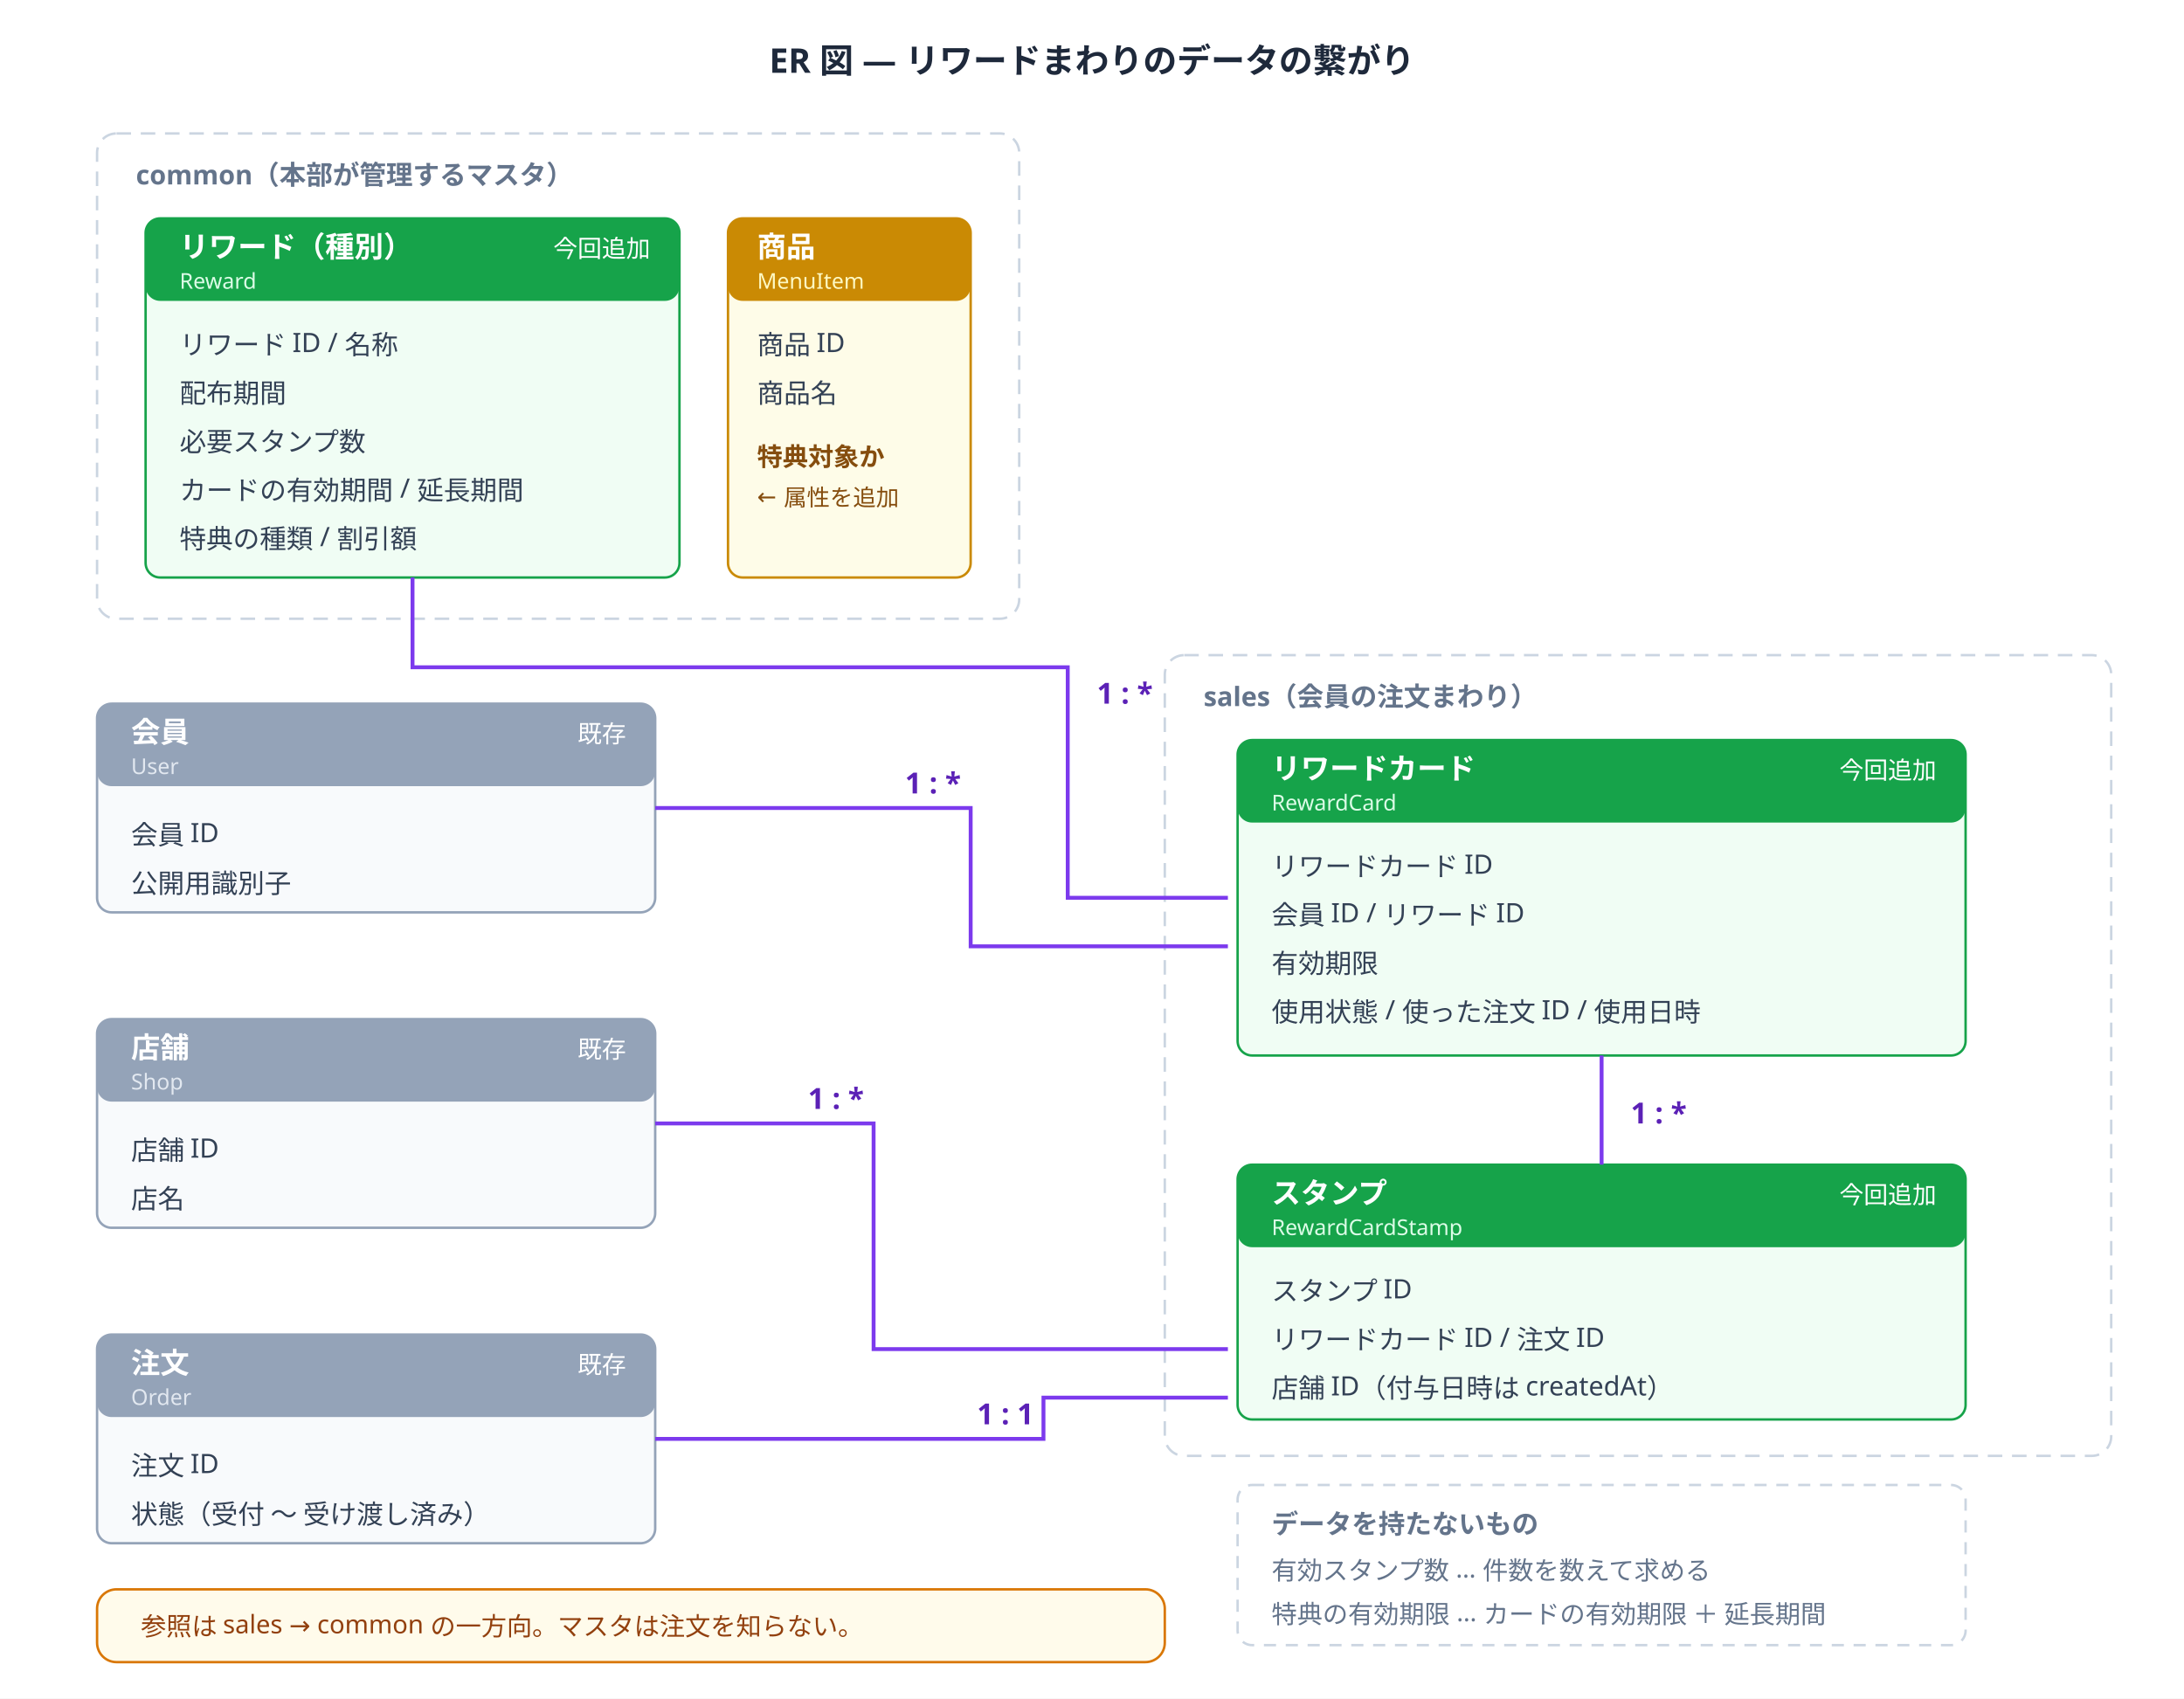
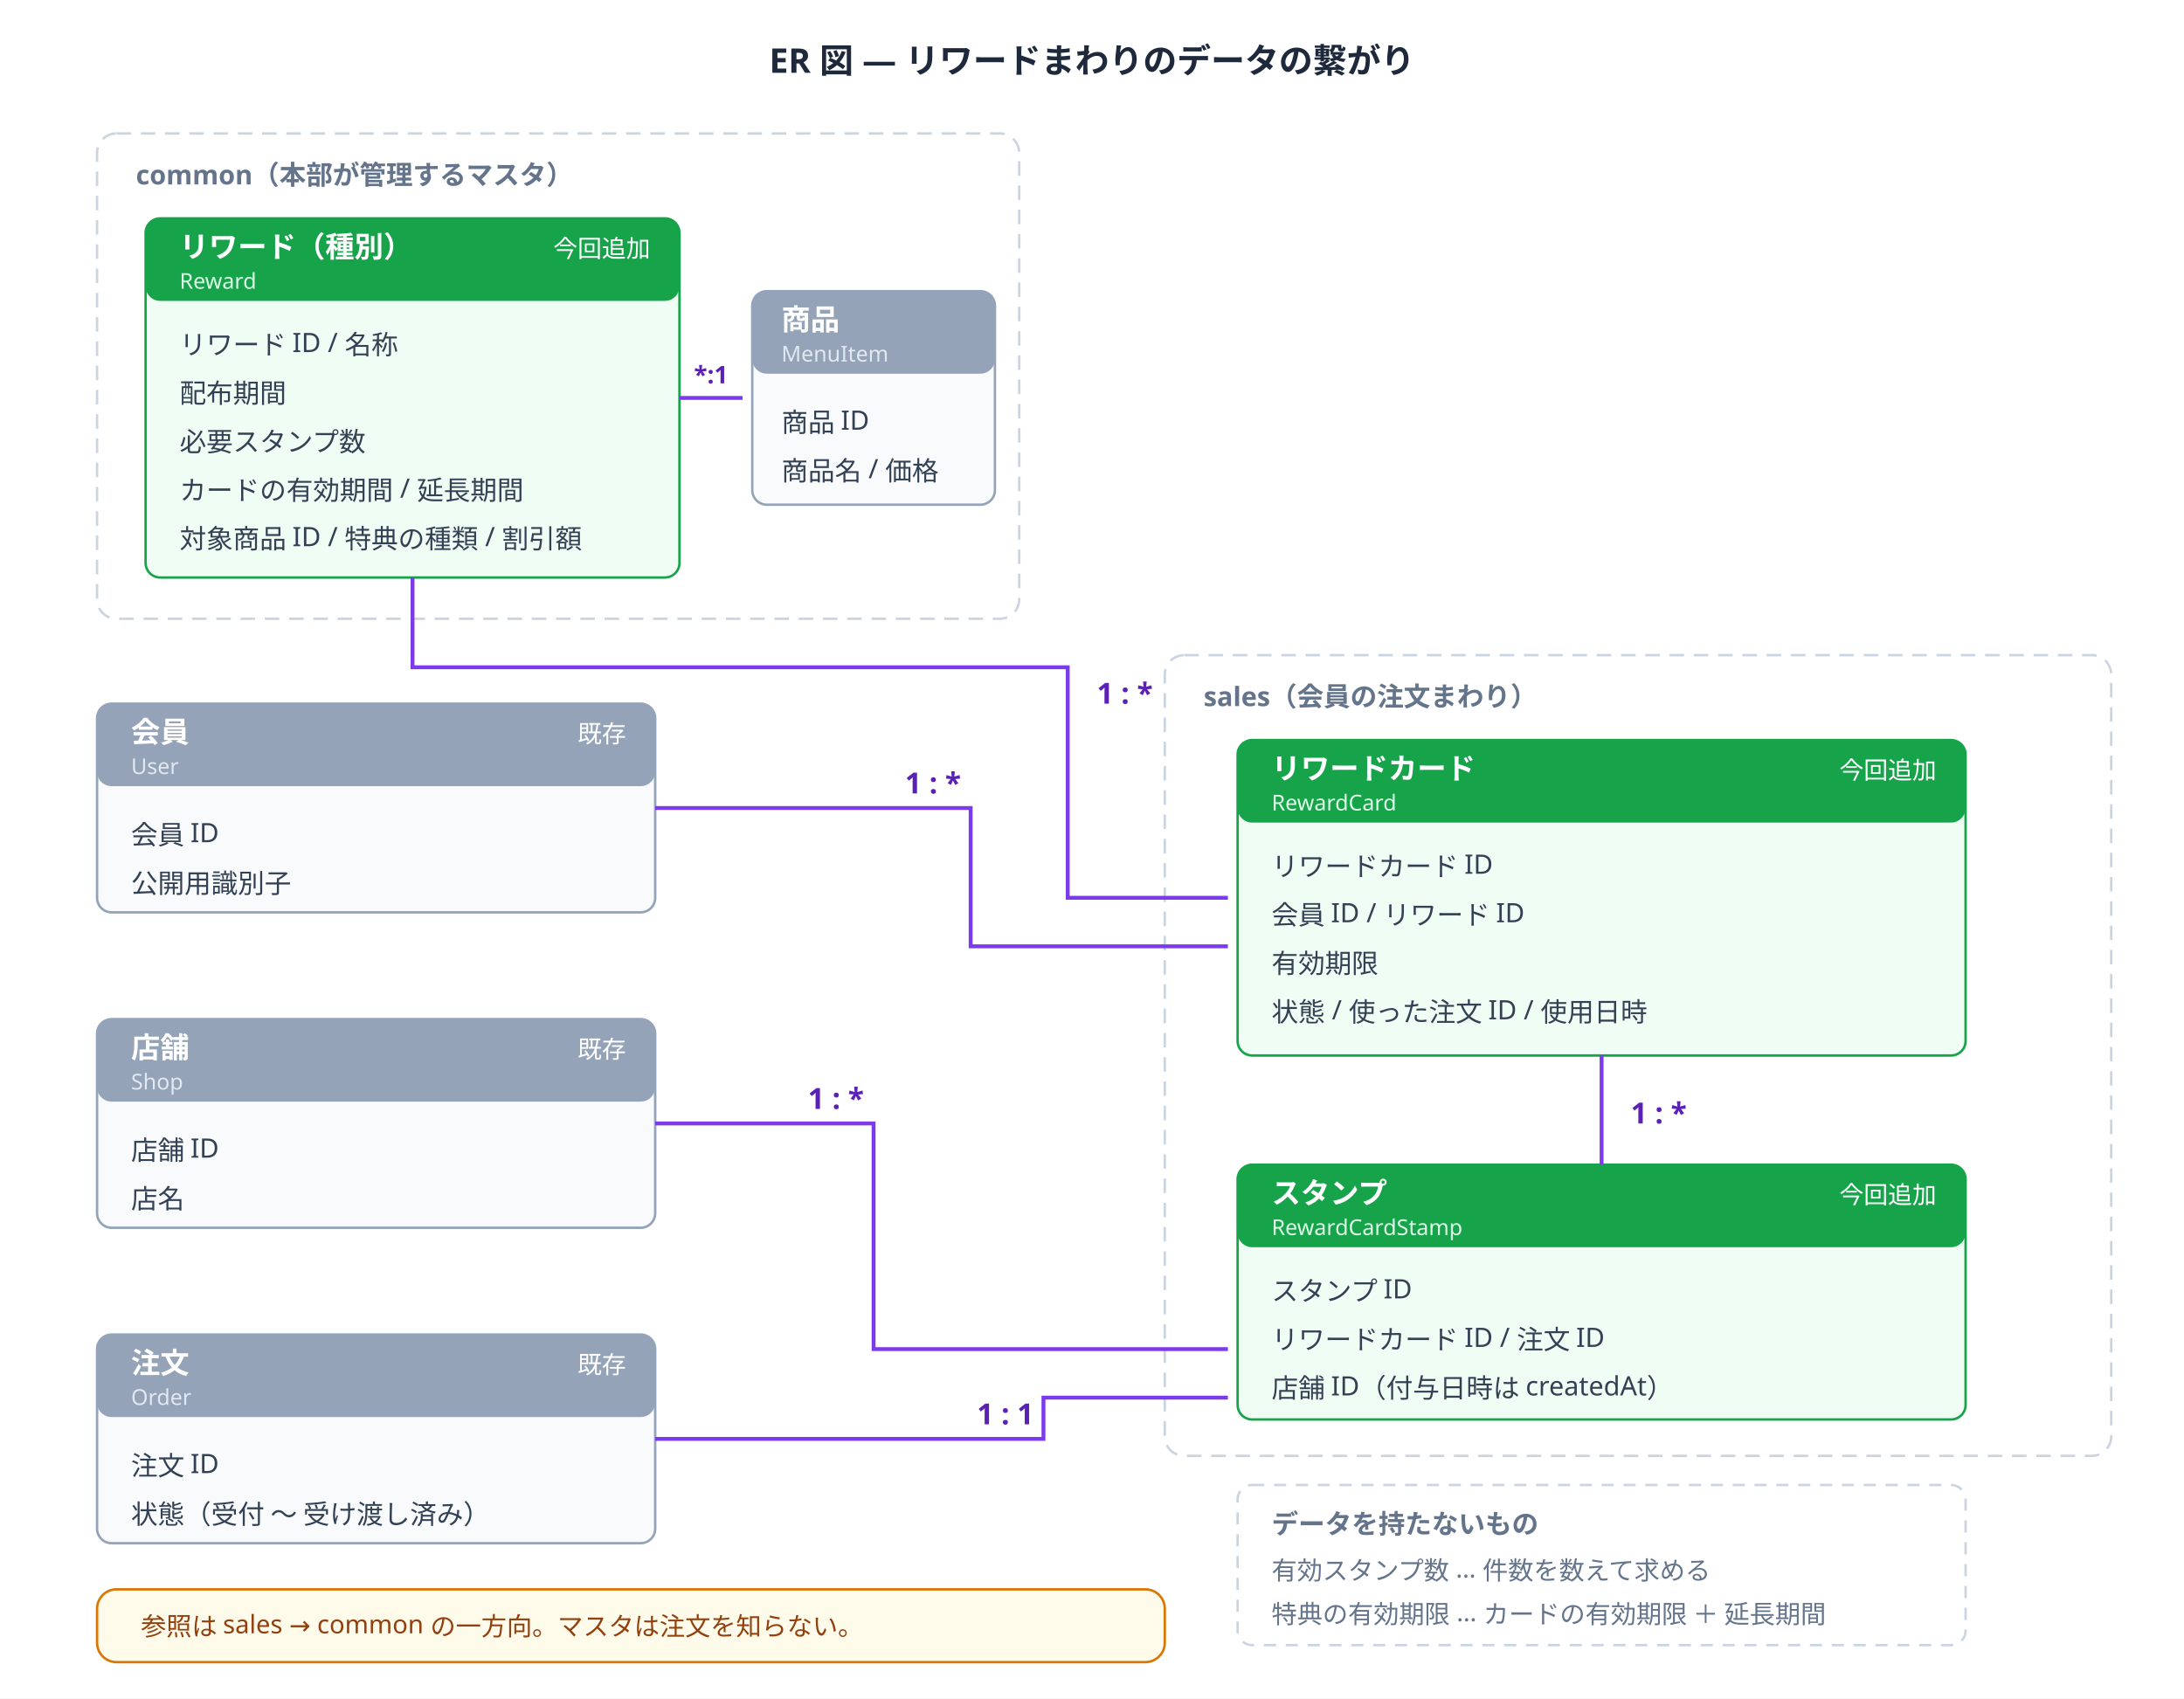
<svg xmlns="http://www.w3.org/2000/svg" viewBox="0 0 900 700" width="900" font-family="sans-serif" font-size="14">
  <rect x="0" y="0" width="900" height="700" fill="#ffffff" />
  <text x="450" y="30" text-anchor="middle" font-weight="bold" fill="#1e293b">ER 図 — リワードまわりのデータの繋がり</text>
  <rect x="40" y="55" width="380" height="200" rx="8" fill="none" stroke="#cbd5e1" stroke-dasharray="6 4" />
  <text x="56" y="76" font-size="11" font-weight="bold" fill="#64748b">common（本部が管理するマスタ）</text>
  <rect x="60" y="90" width="220" height="148" rx="6" fill="#f0fdf4" stroke="#16a34a" />
  <rect x="60" y="90" width="220" height="34" rx="6" fill="#16a34a" />
  <text x="74" y="106" font-size="12" font-weight="bold" fill="#ffffff">リワード（種別）</text>
  <text x="74" y="119" font-size="9" fill="#dcfce7">Reward</text>
  <text x="268" y="106" text-anchor="end" font-size="10" fill="#ffffff">今回追加</text>
  <text x="74" y="146" font-size="11" fill="#334155">リワード ID / 名称</text>
  <text x="74" y="166" font-size="11" fill="#334155">配布期間</text>
  <text x="74" y="186" font-size="11" fill="#334155">必要スタンプ数</text>
  <text x="74" y="206" font-size="11" fill="#334155">カードの有効期間 / 延長期間</text>
-   <text x="74" y="226" font-size="11" fill="#334155">特典の種類 / 割引額</text>
-   <rect x="300" y="90" width="100" height="148" rx="6" fill="#fefce8" stroke="#ca8a04" />
-   <rect x="300" y="90" width="100" height="34" rx="6" fill="#ca8a04" />
-   <text x="312" y="106" font-size="12" font-weight="bold" fill="#ffffff">商品</text>
-   <text x="312" y="119" font-size="9" fill="#fef9c3">MenuItem</text>
-   <text x="312" y="146" font-size="11" fill="#334155">商品 ID</text>
-   <text x="312" y="166" font-size="11" fill="#334155">商品名</text>
-   <text x="312" y="192" font-size="10.5" font-weight="bold" fill="#854d0e">特典対象か</text>
-   <text x="312" y="208" font-size="9.5" fill="#854d0e">← 属性を追加</text>
+   <text x="74" y="226" font-size="11" fill="#334155">対象商品 ID / 特典の種類 / 割引額</text>
+   <rect x="310" y="120" width="100" height="88" rx="6" fill="#f8fafc" stroke="#94a3b8" />
+   <rect x="310" y="120" width="100" height="34" rx="6" fill="#94a3b8" />
+   <text x="322" y="136" font-size="12" font-weight="bold" fill="#ffffff">商品</text>
+   <text x="322" y="149" font-size="9" fill="#e2e8f0">MenuItem</text>
+   <text x="322" y="178" font-size="11" fill="#334155">商品 ID</text>
+   <text x="322" y="198" font-size="11" fill="#334155">商品名 / 価格</text>
+   <path d="M280,164 H306" fill="none" stroke="#7c3aed" stroke-width="1.6" />
+   <text x="293" y="158" text-anchor="middle" font-size="10" font-weight="bold" fill="#5b21b6">*:1</text>
  <rect x="40" y="290" width="230" height="86" rx="6" fill="#f8fafc" stroke="#94a3b8" />
  <rect x="40" y="290" width="230" height="34" rx="6" fill="#94a3b8" />
  <text x="54" y="306" font-size="12" font-weight="bold" fill="#ffffff">会員</text>
  <text x="54" y="319" font-size="9" fill="#e2e8f0">User</text>
  <text x="258" y="306" text-anchor="end" font-size="10" fill="#ffffff">既存</text>
  <text x="54" y="348" font-size="11" fill="#334155">会員 ID</text>
  <text x="54" y="368" font-size="11" fill="#334155">公開用識別子</text>
  <rect x="40" y="420" width="230" height="86" rx="6" fill="#f8fafc" stroke="#94a3b8" />
  <rect x="40" y="420" width="230" height="34" rx="6" fill="#94a3b8" />
  <text x="54" y="436" font-size="12" font-weight="bold" fill="#ffffff">店舗</text>
  <text x="54" y="449" font-size="9" fill="#e2e8f0">Shop</text>
  <text x="258" y="436" text-anchor="end" font-size="10" fill="#ffffff">既存</text>
  <text x="54" y="478" font-size="11" fill="#334155">店舗 ID</text>
  <text x="54" y="498" font-size="11" fill="#334155">店名</text>
  <rect x="40" y="550" width="230" height="86" rx="6" fill="#f8fafc" stroke="#94a3b8" />
  <rect x="40" y="550" width="230" height="34" rx="6" fill="#94a3b8" />
  <text x="54" y="566" font-size="12" font-weight="bold" fill="#ffffff">注文</text>
  <text x="54" y="579" font-size="9" fill="#e2e8f0">Order</text>
  <text x="258" y="566" text-anchor="end" font-size="10" fill="#ffffff">既存</text>
  <text x="54" y="608" font-size="11" fill="#334155">注文 ID</text>
  <text x="54" y="628" font-size="11" fill="#334155">状態（受付 〜 受け渡し済み）</text>
  <rect x="480" y="270" width="390" height="330" rx="8" fill="none" stroke="#cbd5e1" stroke-dasharray="6 4" />
  <text x="496" y="291" font-size="11" font-weight="bold" fill="#64748b">sales（会員の注文まわり）</text>
  <rect x="510" y="305" width="300" height="130" rx="6" fill="#f0fdf4" stroke="#16a34a" />
  <rect x="510" y="305" width="300" height="34" rx="6" fill="#16a34a" />
  <text x="524" y="321" font-size="12" font-weight="bold" fill="#ffffff">リワードカード</text>
  <text x="524" y="334" font-size="9" fill="#dcfce7">RewardCard</text>
  <text x="798" y="321" text-anchor="end" font-size="10" fill="#ffffff">今回追加</text>
  <text x="524" y="361" font-size="11" fill="#334155">リワードカード ID</text>
  <text x="524" y="381" font-size="11" fill="#334155">会員 ID / リワード ID</text>
  <text x="524" y="401" font-size="11" fill="#334155">有効期限</text>
-   <text x="524" y="421" font-size="11" fill="#334155">使用状態 / 使った注文 ID / 使用日時</text>
+   <text x="524" y="421" font-size="11" fill="#334155">状態 / 使った注文 ID / 使用日時</text>
  <rect x="510" y="480" width="300" height="105" rx="6" fill="#f0fdf4" stroke="#16a34a" />
  <rect x="510" y="480" width="300" height="34" rx="6" fill="#16a34a" />
  <text x="524" y="496" font-size="12" font-weight="bold" fill="#ffffff">スタンプ</text>
  <text x="524" y="509" font-size="9" fill="#dcfce7">RewardCardStamp</text>
  <text x="798" y="496" text-anchor="end" font-size="10" fill="#ffffff">今回追加</text>
  <text x="524" y="536" font-size="11" fill="#334155">スタンプ ID</text>
  <text x="524" y="556" font-size="11" fill="#334155">リワードカード ID / 注文 ID</text>
  <text x="524" y="576" font-size="11" fill="#334155">店舗 ID（付与日時は createdAt）</text>
  <path d="M170,238 V275 H440 V370 H506" fill="none" stroke="#7c3aed" stroke-width="1.6" />
  <text x="452" y="290" font-size="12" font-weight="bold" fill="#5b21b6">1 : *</text>
  <path d="M270,333 H400 V390 H506" fill="none" stroke="#7c3aed" stroke-width="1.6" />
  <text x="396" y="327" text-anchor="end" font-size="12" font-weight="bold" fill="#5b21b6">1 : *</text>
  <path d="M660,435 V480" fill="none" stroke="#7c3aed" stroke-width="1.6" />
  <text x="672" y="463" font-size="12" font-weight="bold" fill="#5b21b6">1 : *</text>
  <path d="M270,463 H360 V556 H506" fill="none" stroke="#7c3aed" stroke-width="1.6" />
  <text x="356" y="457" text-anchor="end" font-size="12" font-weight="bold" fill="#5b21b6">1 : *</text>
  <path d="M270,593 H430 V576 H506" fill="none" stroke="#7c3aed" stroke-width="1.6" />
  <text x="426" y="587" text-anchor="end" font-size="12" font-weight="bold" fill="#5b21b6">1 : 1</text>
  <rect x="510" y="612" width="300" height="66" rx="6" fill="#ffffff" stroke="#cbd5e1" stroke-dasharray="5 4" />
  <text x="524" y="632" font-size="11" font-weight="bold" fill="#64748b">データを持たないもの</text>
  <text x="524" y="651" font-size="10.5" fill="#64748b">有効スタンプ数 … 件数を数えて求める</text>
  <text x="524" y="669" font-size="10.5" fill="#64748b">特典の有効期限 … カードの有効期限 ＋ 延長期間</text>
  <rect x="40" y="655" width="440" height="30" rx="8" fill="#fffbeb" stroke="#d97706" />
  <text x="58" y="674" font-size="10.5" fill="#92400e">参照は sales → common の一方向。マスタは注文を知らない。</text>
</svg>
